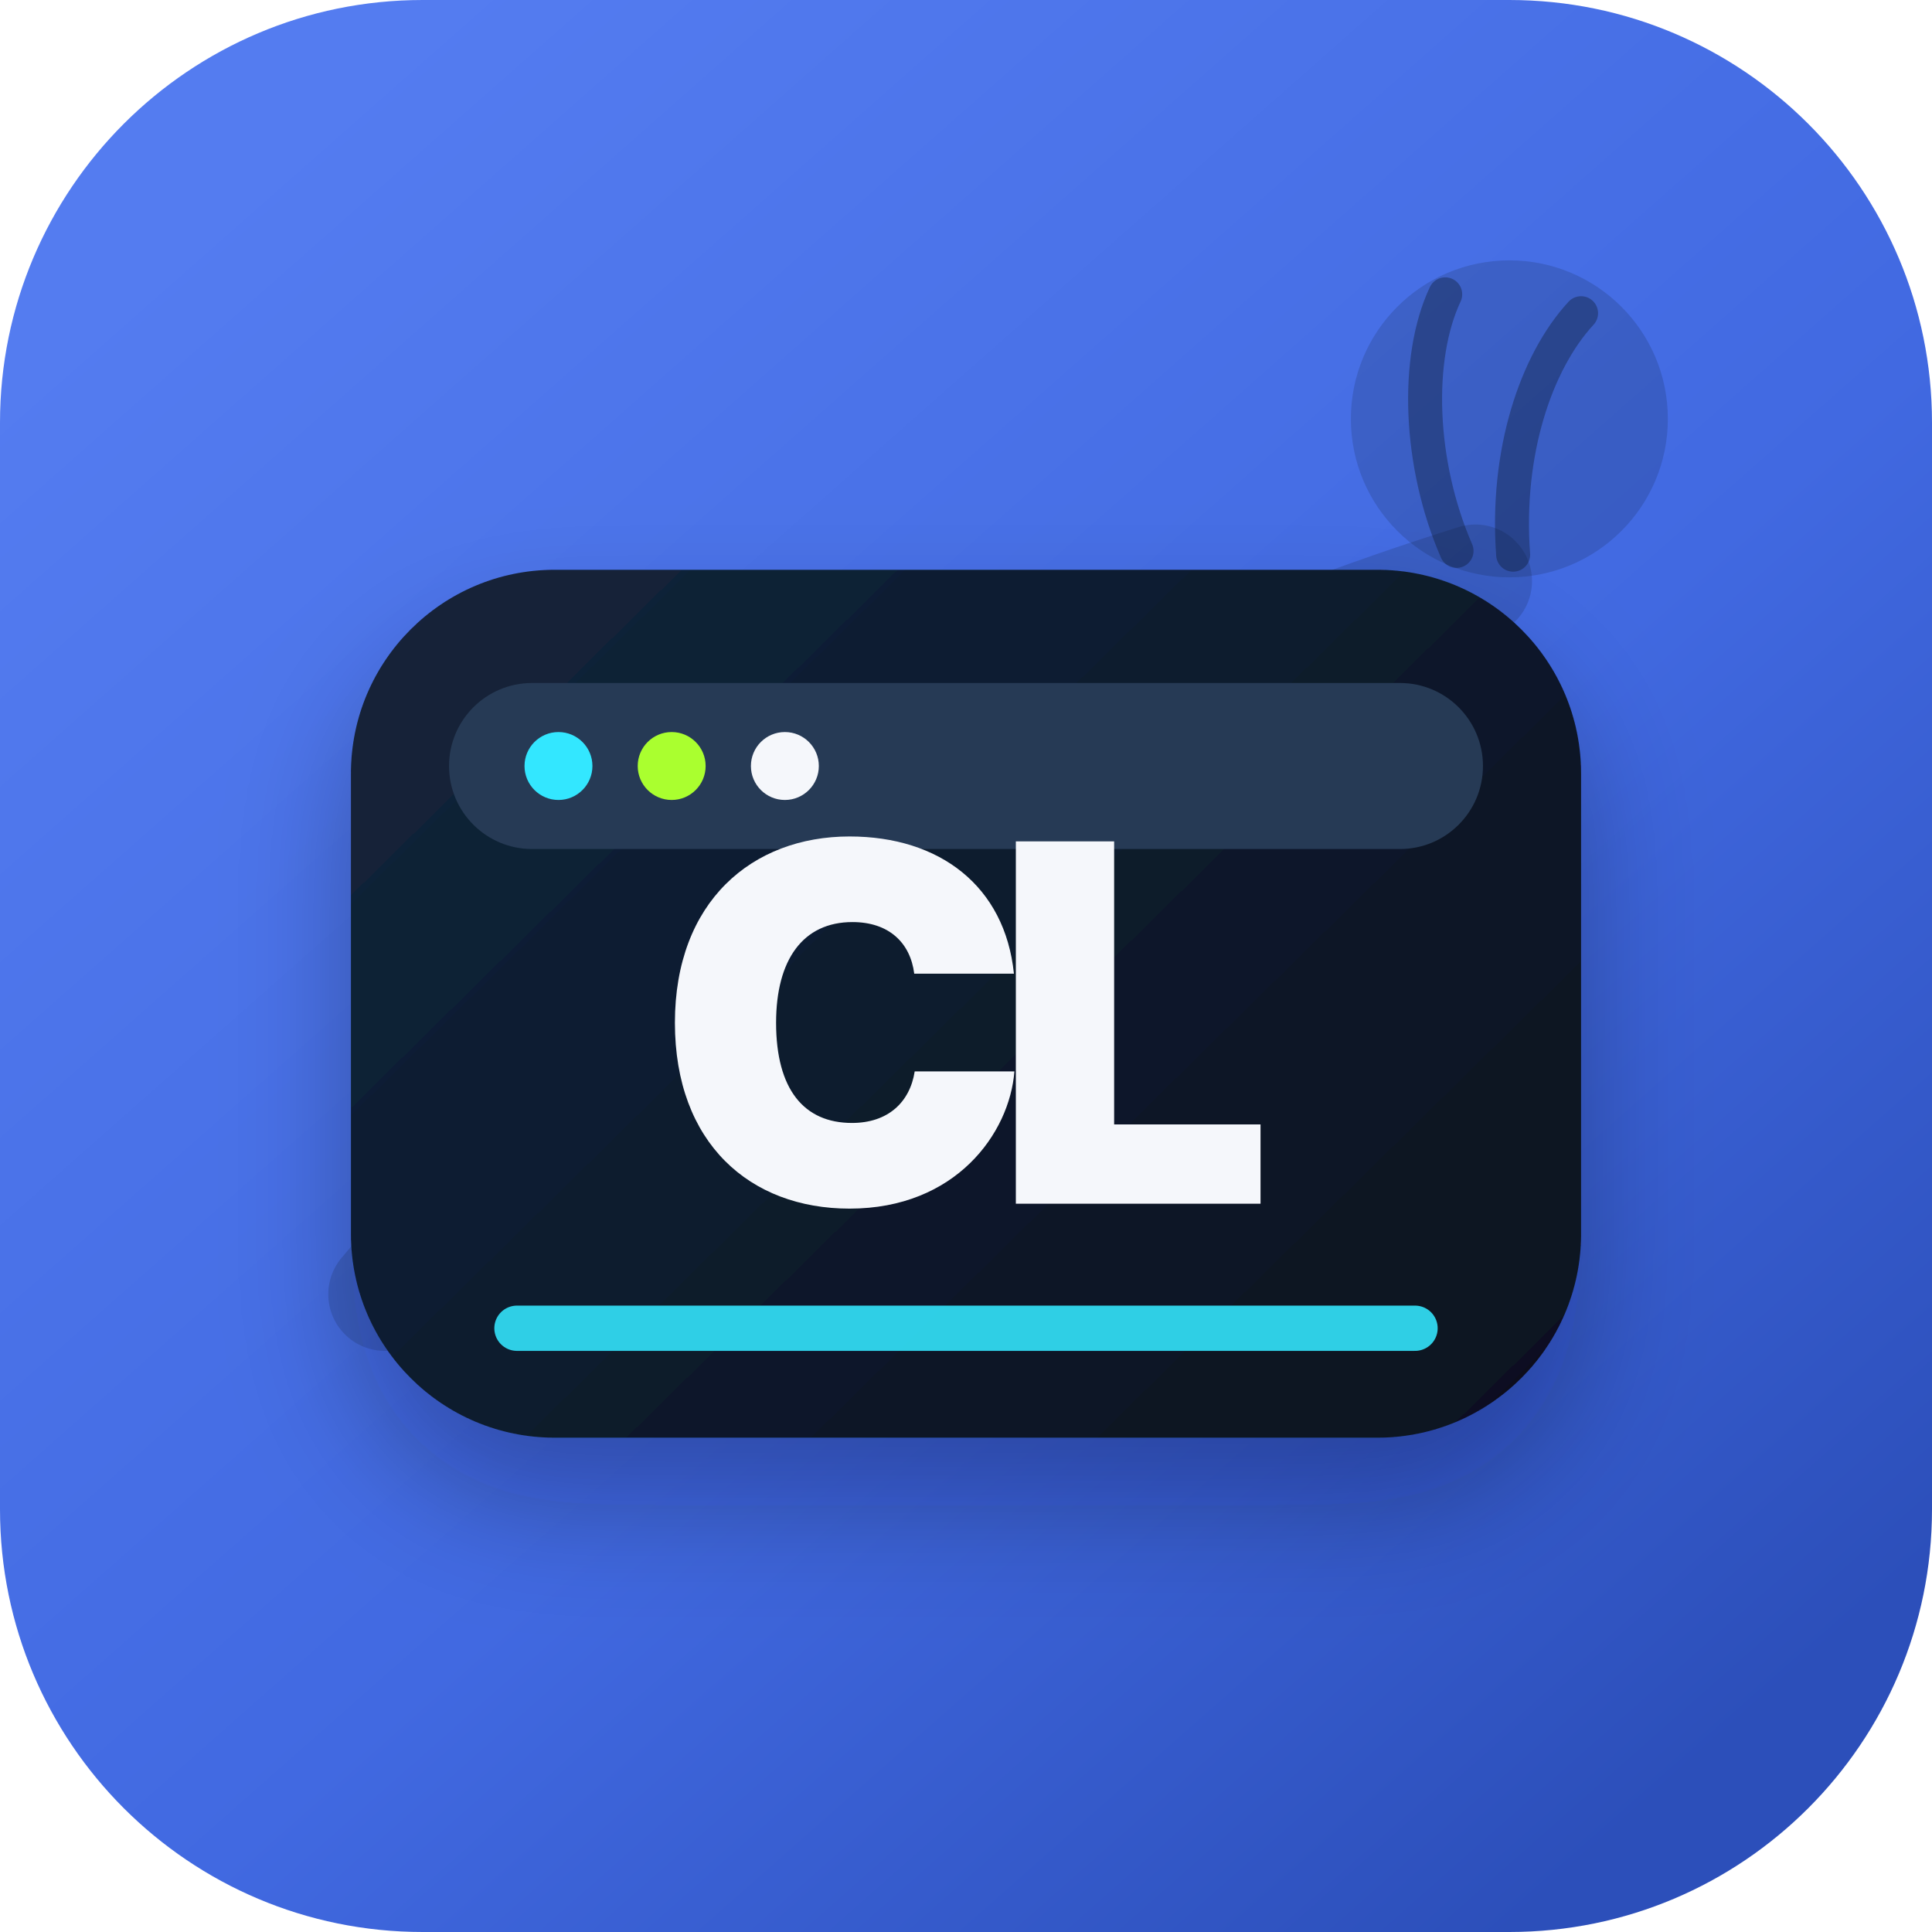
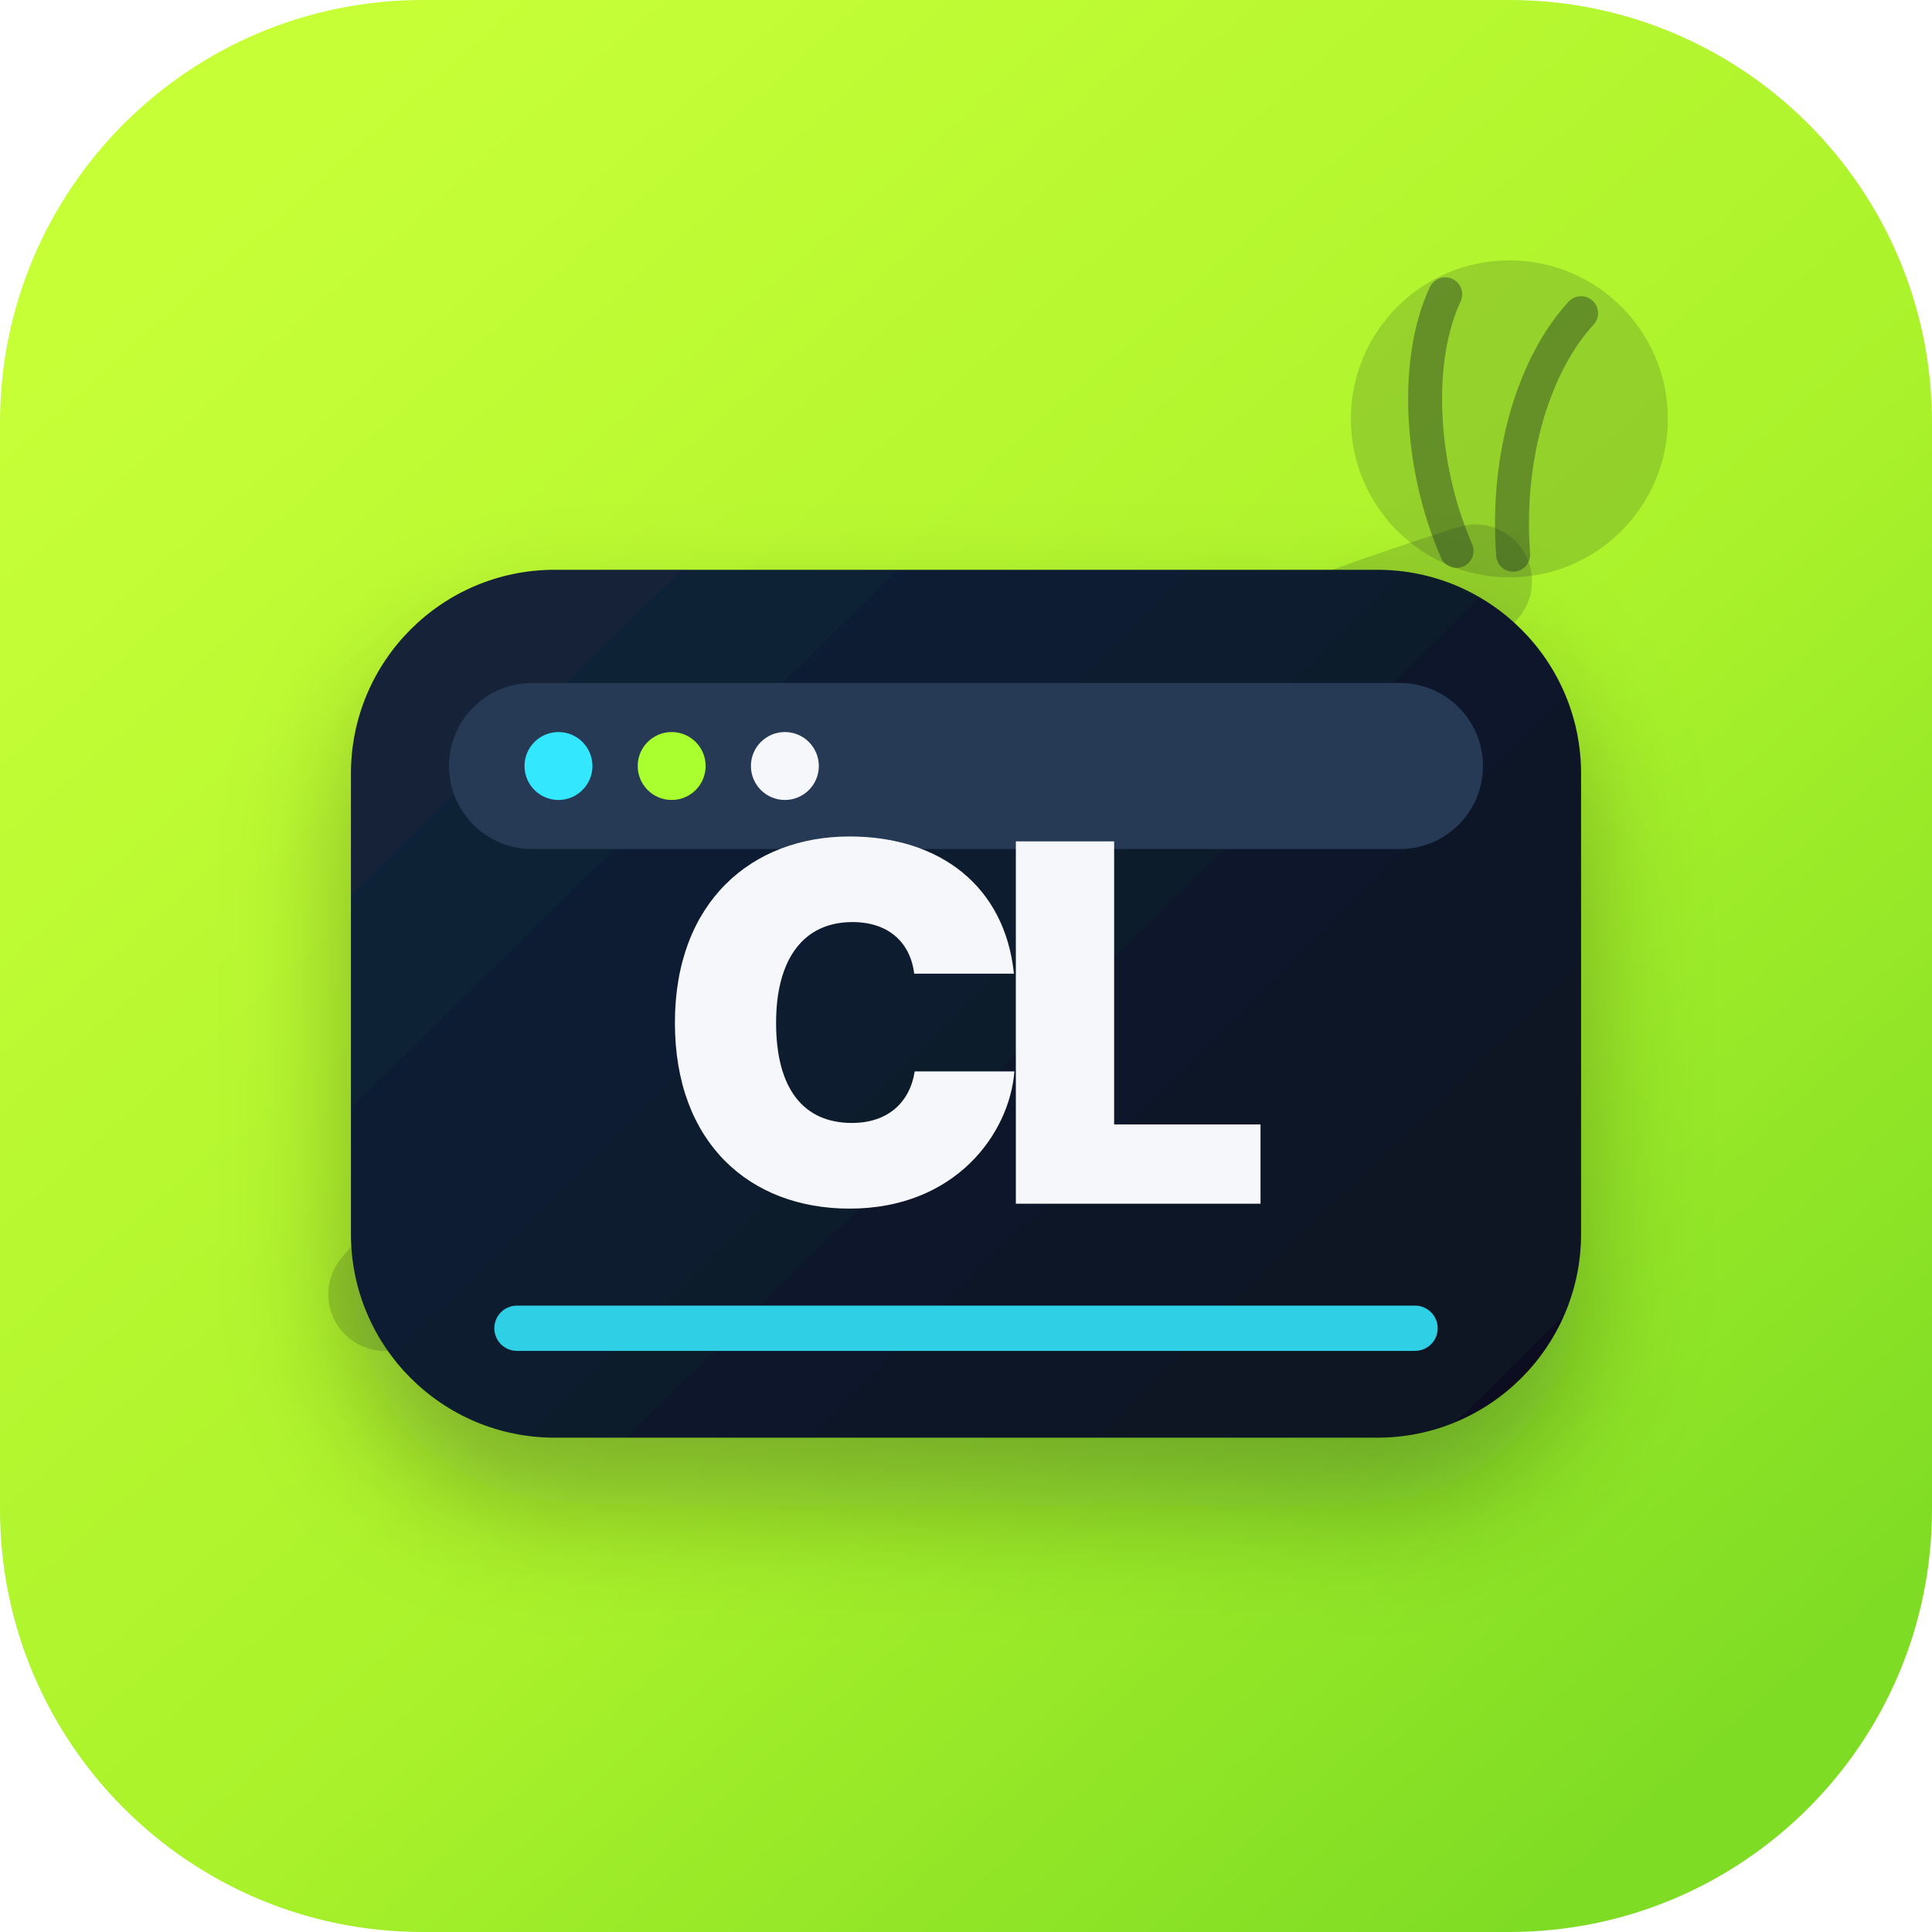
<svg xmlns="http://www.w3.org/2000/svg" viewBox="0 0 512 512" role="img" aria-label="Carnival Live">
  <defs>
-     <linearGradient id="royal-blue" x1="70" y1="42" x2="448" y2="470" gradientUnits="userSpaceOnUse">
-       <stop offset="0" stop-color="#547cf0" />
-       <stop offset=".58" stop-color="#4169e1" />
-       <stop offset="1" stop-color="#2c4fba" />
+     <linearGradient id="lime" x1="70" y1="42" x2="448" y2="470" gradientUnits="userSpaceOnUse">
+       <stop offset="0" stop-color="#c7ff37" />
+       <stop offset=".58" stop-color="#aaf22b" />
+       <stop offset="1" stop-color="#7fdc24" />
    </linearGradient>
    <linearGradient id="panel" x1="140" y1="128" x2="392" y2="384" gradientUnits="userSpaceOnUse">
      <stop offset="0" stop-color="#13243a" />
      <stop offset="1" stop-color="#07111f" />
    </linearGradient>
    <filter id="shadow" x="-20%" y="-20%" width="140%" height="150%" color-interpolation-filters="sRGB">
      <feDropShadow dx="0" dy="18" stdDeviation="16" flood-color="#07111f" flood-opacity=".28" />
    </filter>
  </defs>
-   <rect width="512" height="512" rx="112" fill="url(#royal-blue)" />
+   <rect width="512" height="512" rx="112" fill="url(#lime)" />
  <path d="M102 343c76-91 171-152 289-189" fill="none" stroke="#07111f" stroke-width="30" stroke-linecap="round" opacity=".16" />
  <circle cx="400" cy="111" r="42" fill="#07111f" opacity=".16" />
  <path d="M383 78c-8 17-7 45 3 68M419 83c-12 13-20 37-18 64" fill="none" stroke="#07111f" stroke-width="9" stroke-linecap="round" opacity=".34" />
  <rect x="93" y="151" width="326" height="230" rx="54" fill="url(#panel)" filter="url(#shadow)" />
  <rect x="119" y="181" width="274" height="44" rx="22" fill="#263a55" />
  <circle cx="148" cy="203" r="9" fill="#33e7ff" />
  <circle cx="178" cy="203" r="9" fill="#aaff2f" />
  <circle cx="208" cy="203" r="9" fill="#f5f7fb" />
  <text x="256" y="319" text-anchor="middle" font-family="Inter, Segoe UI, Arial, sans-serif" font-size="132" font-weight="950" letter-spacing="-10" fill="#f5f7fb">CL</text>
  <path d="M137 352h238" stroke="#33e7ff" stroke-width="12" stroke-linecap="round" opacity=".88" />
</svg>
